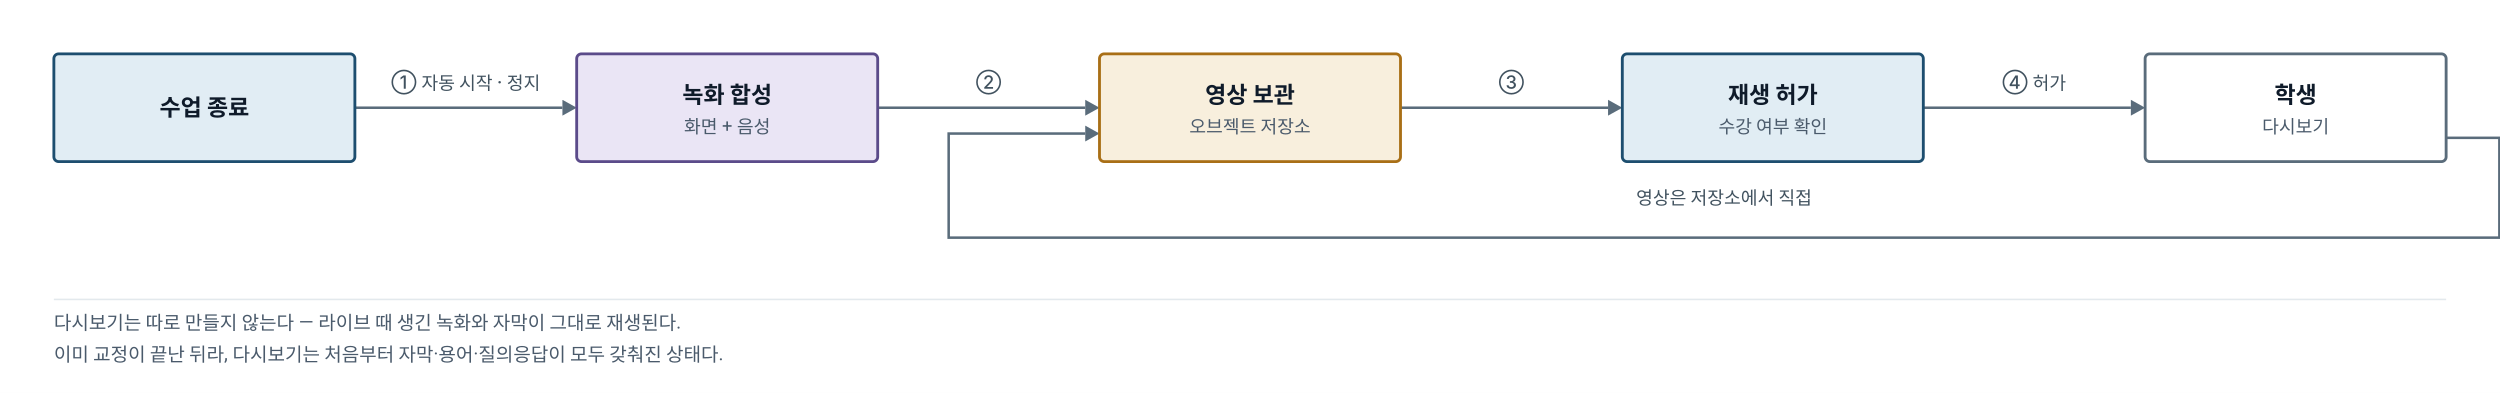
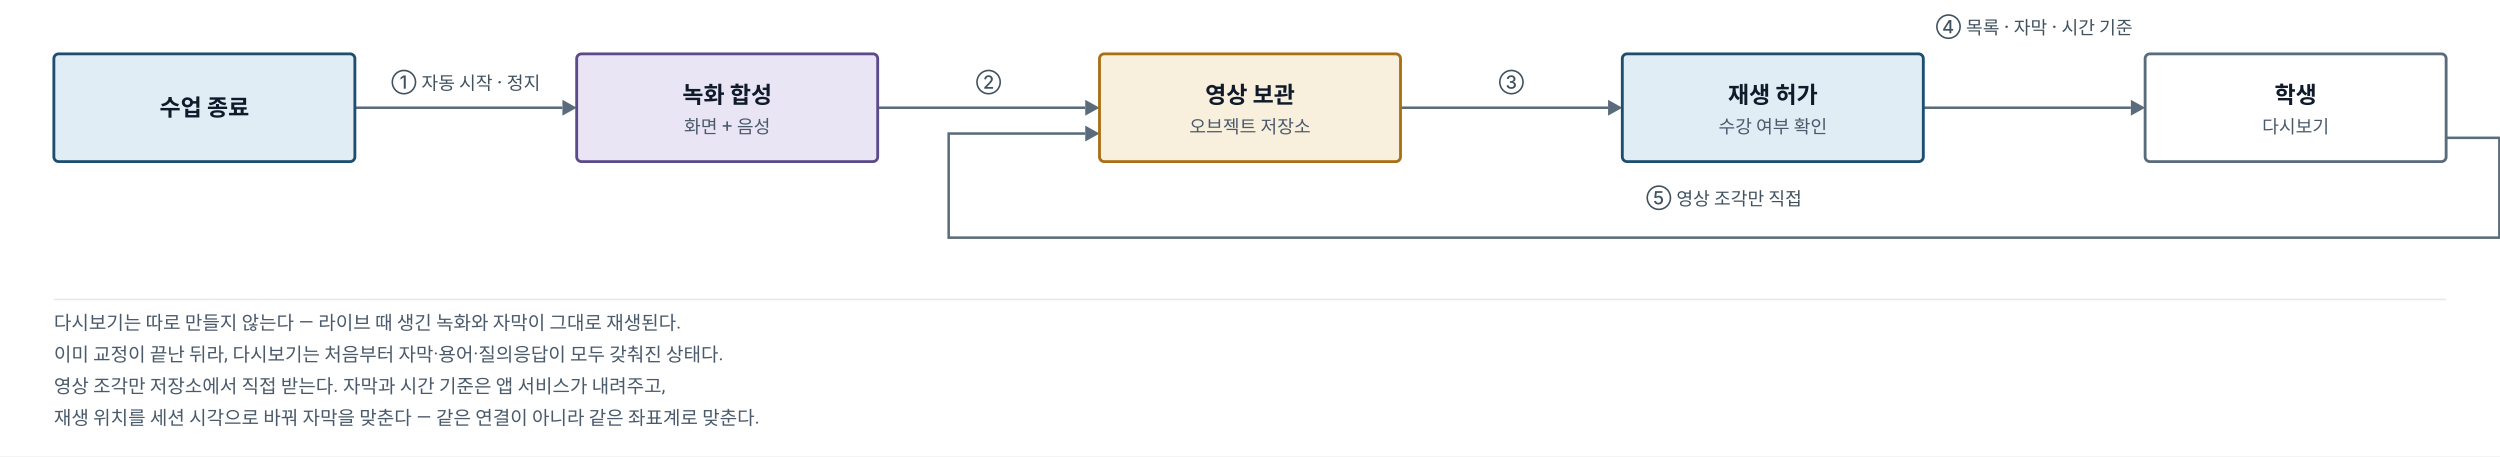
- <svg xmlns="http://www.w3.org/2000/svg" viewBox="0 0 1578 248" width="1578" height="248" role="img">
+ <svg xmlns="http://www.w3.org/2000/svg" viewBox="0 0 1578 288" width="1578" height="288" role="img">
  <style>text{font-family:system-ui,-apple-system,"Segoe UI",Roboto,"Malgun Gothic","Apple SD Gothic Neo","Noto Sans KR",sans-serif}</style>
  <rect width="100%" height="100%" fill="#FFFFFF" />
  <path d="M224.0,68.0 H355.0" fill="none" stroke="#5A6C7B" stroke-width="1.6" />
  <path d="M364.0,68.0 l-9,-5 l0,10 z" fill="#5A6C7B" />
  <path d="M554.0,68.0 H685.0" fill="none" stroke="#5A6C7B" stroke-width="1.6" />
  <path d="M694.0,68.0 l-9,-5 l0,10 z" fill="#5A6C7B" />
  <path d="M884.0,68.0 H1015.0" fill="none" stroke="#5A6C7B" stroke-width="1.6" />
  <path d="M1024.0,68.0 l-9,-5 l0,10 z" fill="#5A6C7B" />
  <path d="M1214.0,68.0 H1345.0" fill="none" stroke="#5A6C7B" stroke-width="1.6" />
  <path d="M1354.0,68.0 l-9,-5 l0,10 z" fill="#5A6C7B" />
  <path d="M1544.0,87.0 H1577.6 V150.0 H598.8 V84.3 H685.0" fill="none" stroke="#5A6C7B" stroke-width="1.6" />
  <path d="M694.0,84.3 l-9,-5 l0,10 z" fill="#5A6C7B" />
  <rect x="231.4" y="45.4" width="125.1" height="17.8" fill="#FFFFFF" rx="2" />
  <text x="294.0" y="56.0" text-anchor="middle" font-size="11.5" fill="#41525F" font-weight="500">① 자동 시작 · 정지</text>
  <rect x="611.8" y="45.4" width="24.5" height="17.8" fill="#FFFFFF" rx="2" />
  <text x="624.0" y="56.0" text-anchor="middle" font-size="11.5" fill="#41525F" font-weight="500">②</text>
  <rect x="941.8" y="45.4" width="24.5" height="17.8" fill="#FFFFFF" rx="2" />
  <text x="954.0" y="56.0" text-anchor="middle" font-size="11.5" fill="#41525F" font-weight="500">③</text>
-   <rect x="1257.1" y="45.4" width="53.8" height="17.8" fill="#FFFFFF" rx="2" />
-   <text x="1284.0" y="56.0" text-anchor="middle" font-size="11.5" fill="#41525F" font-weight="500">④ 허가</text>
-   <rect x="1017.9" y="118.4" width="140.7" height="17.8" fill="#FFFFFF" rx="2" />
-   <text x="1088.2" y="129.0" text-anchor="middle" font-size="11.5" fill="#41525F" font-weight="500">영상은 저장소에서 직접</text>
+   <rect x="1200.5" y="10.4" width="167.1" height="17.8" fill="#FFFFFF" rx="2" />
+   <text x="1284.0" y="21.0" text-anchor="middle" font-size="11.5" fill="#41525F" font-weight="500">④ 목록 · 자막 · 시간 기준</text>
+   <rect x="1026.2" y="118.4" width="124.0" height="17.8" fill="#FFFFFF" rx="2" />
+   <text x="1088.2" y="129.0" text-anchor="middle" font-size="11.5" fill="#41525F" font-weight="500">⑤ 영상 조각만 직접</text>
  <rect x="34.0" y="34.0" width="190.0" height="68.0" rx="3" fill="#E1EDF4" stroke="#1D4E6F" stroke-width="1.8" />
  <text x="129.0" y="73.0" text-anchor="middle" font-size="14.5" font-weight="650" fill="#0F1B2A">수업 종료</text>
  <rect x="364.0" y="34.0" width="190.0" height="68.0" rx="3" fill="#EAE5F5" stroke="#5B4B8A" stroke-width="1.8" />
  <text x="459.0" y="65.0" text-anchor="middle" font-size="14.5" font-weight="650" fill="#0F1B2A">녹화 합성</text>
  <text x="459.0" y="84.0" text-anchor="middle" font-size="11.5" fill="#4A5A6B">화면 + 음성</text>
  <rect x="694.0" y="34.0" width="190.0" height="68.0" rx="3" fill="#F8EFDD" stroke="#A96F16" stroke-width="1.8" />
  <text x="789.0" y="65.0" text-anchor="middle" font-size="14.5" font-weight="650" fill="#0F1B2A">영상 보관</text>
  <text x="789.0" y="84.0" text-anchor="middle" font-size="11.5" fill="#4A5A6B">오브젝트 저장소</text>
  <rect x="1024.0" y="34.0" width="190.0" height="68.0" rx="3" fill="#E1EDF4" stroke="#1D4E6F" stroke-width="1.8" />
  <text x="1119.0" y="65.0" text-anchor="middle" font-size="14.5" font-weight="650" fill="#0F1B2A">재생 허가</text>
  <text x="1119.0" y="84.0" text-anchor="middle" font-size="11.5" fill="#4A5A6B">수강 여부 확인</text>
  <rect x="1354.0" y="34.0" width="190.0" height="68.0" rx="3" fill="#FFFFFF" stroke="#5A6C7B" stroke-width="1.8" />
  <text x="1449.0" y="65.0" text-anchor="middle" font-size="14.5" font-weight="650" fill="#0F1B2A">학생</text>
  <text x="1449.0" y="84.0" text-anchor="middle" font-size="11.5" fill="#4A5A6B">다시보기</text>
  <line x1="34" y1="189.0" x2="1544.0" y2="189.0" stroke="#E3E9ED" />
  <text x="34" y="208.0" font-size="12" fill="#4A5A6B">다시보기는 따로 만들지 않는다 — 라이브 때 생긴 녹화와 자막이 그대로 재생된다.</text>
  <text x="34" y="228.0" font-size="12" fill="#4A5A6B">이미 교정이 끝난 뒤라, 다시보기는 처음부터 자막·용어·질의응답이 모두 갖춰진 상태다.</text>
+   <text x="34" y="248.0" font-size="12" fill="#4A5A6B">영상 조각만 저장소에서 직접 받는다. 자막과 시간 기준은 앱 서비스가 내려주고,</text>
+   <text x="34" y="268.0" font-size="12" fill="#4A5A6B">재생 위치를 세션 시각으로 바꿔 자막을 맞춘다 — 같은 연결이 아니라 같은 좌표계로 맞춘다.</text>
</svg>
